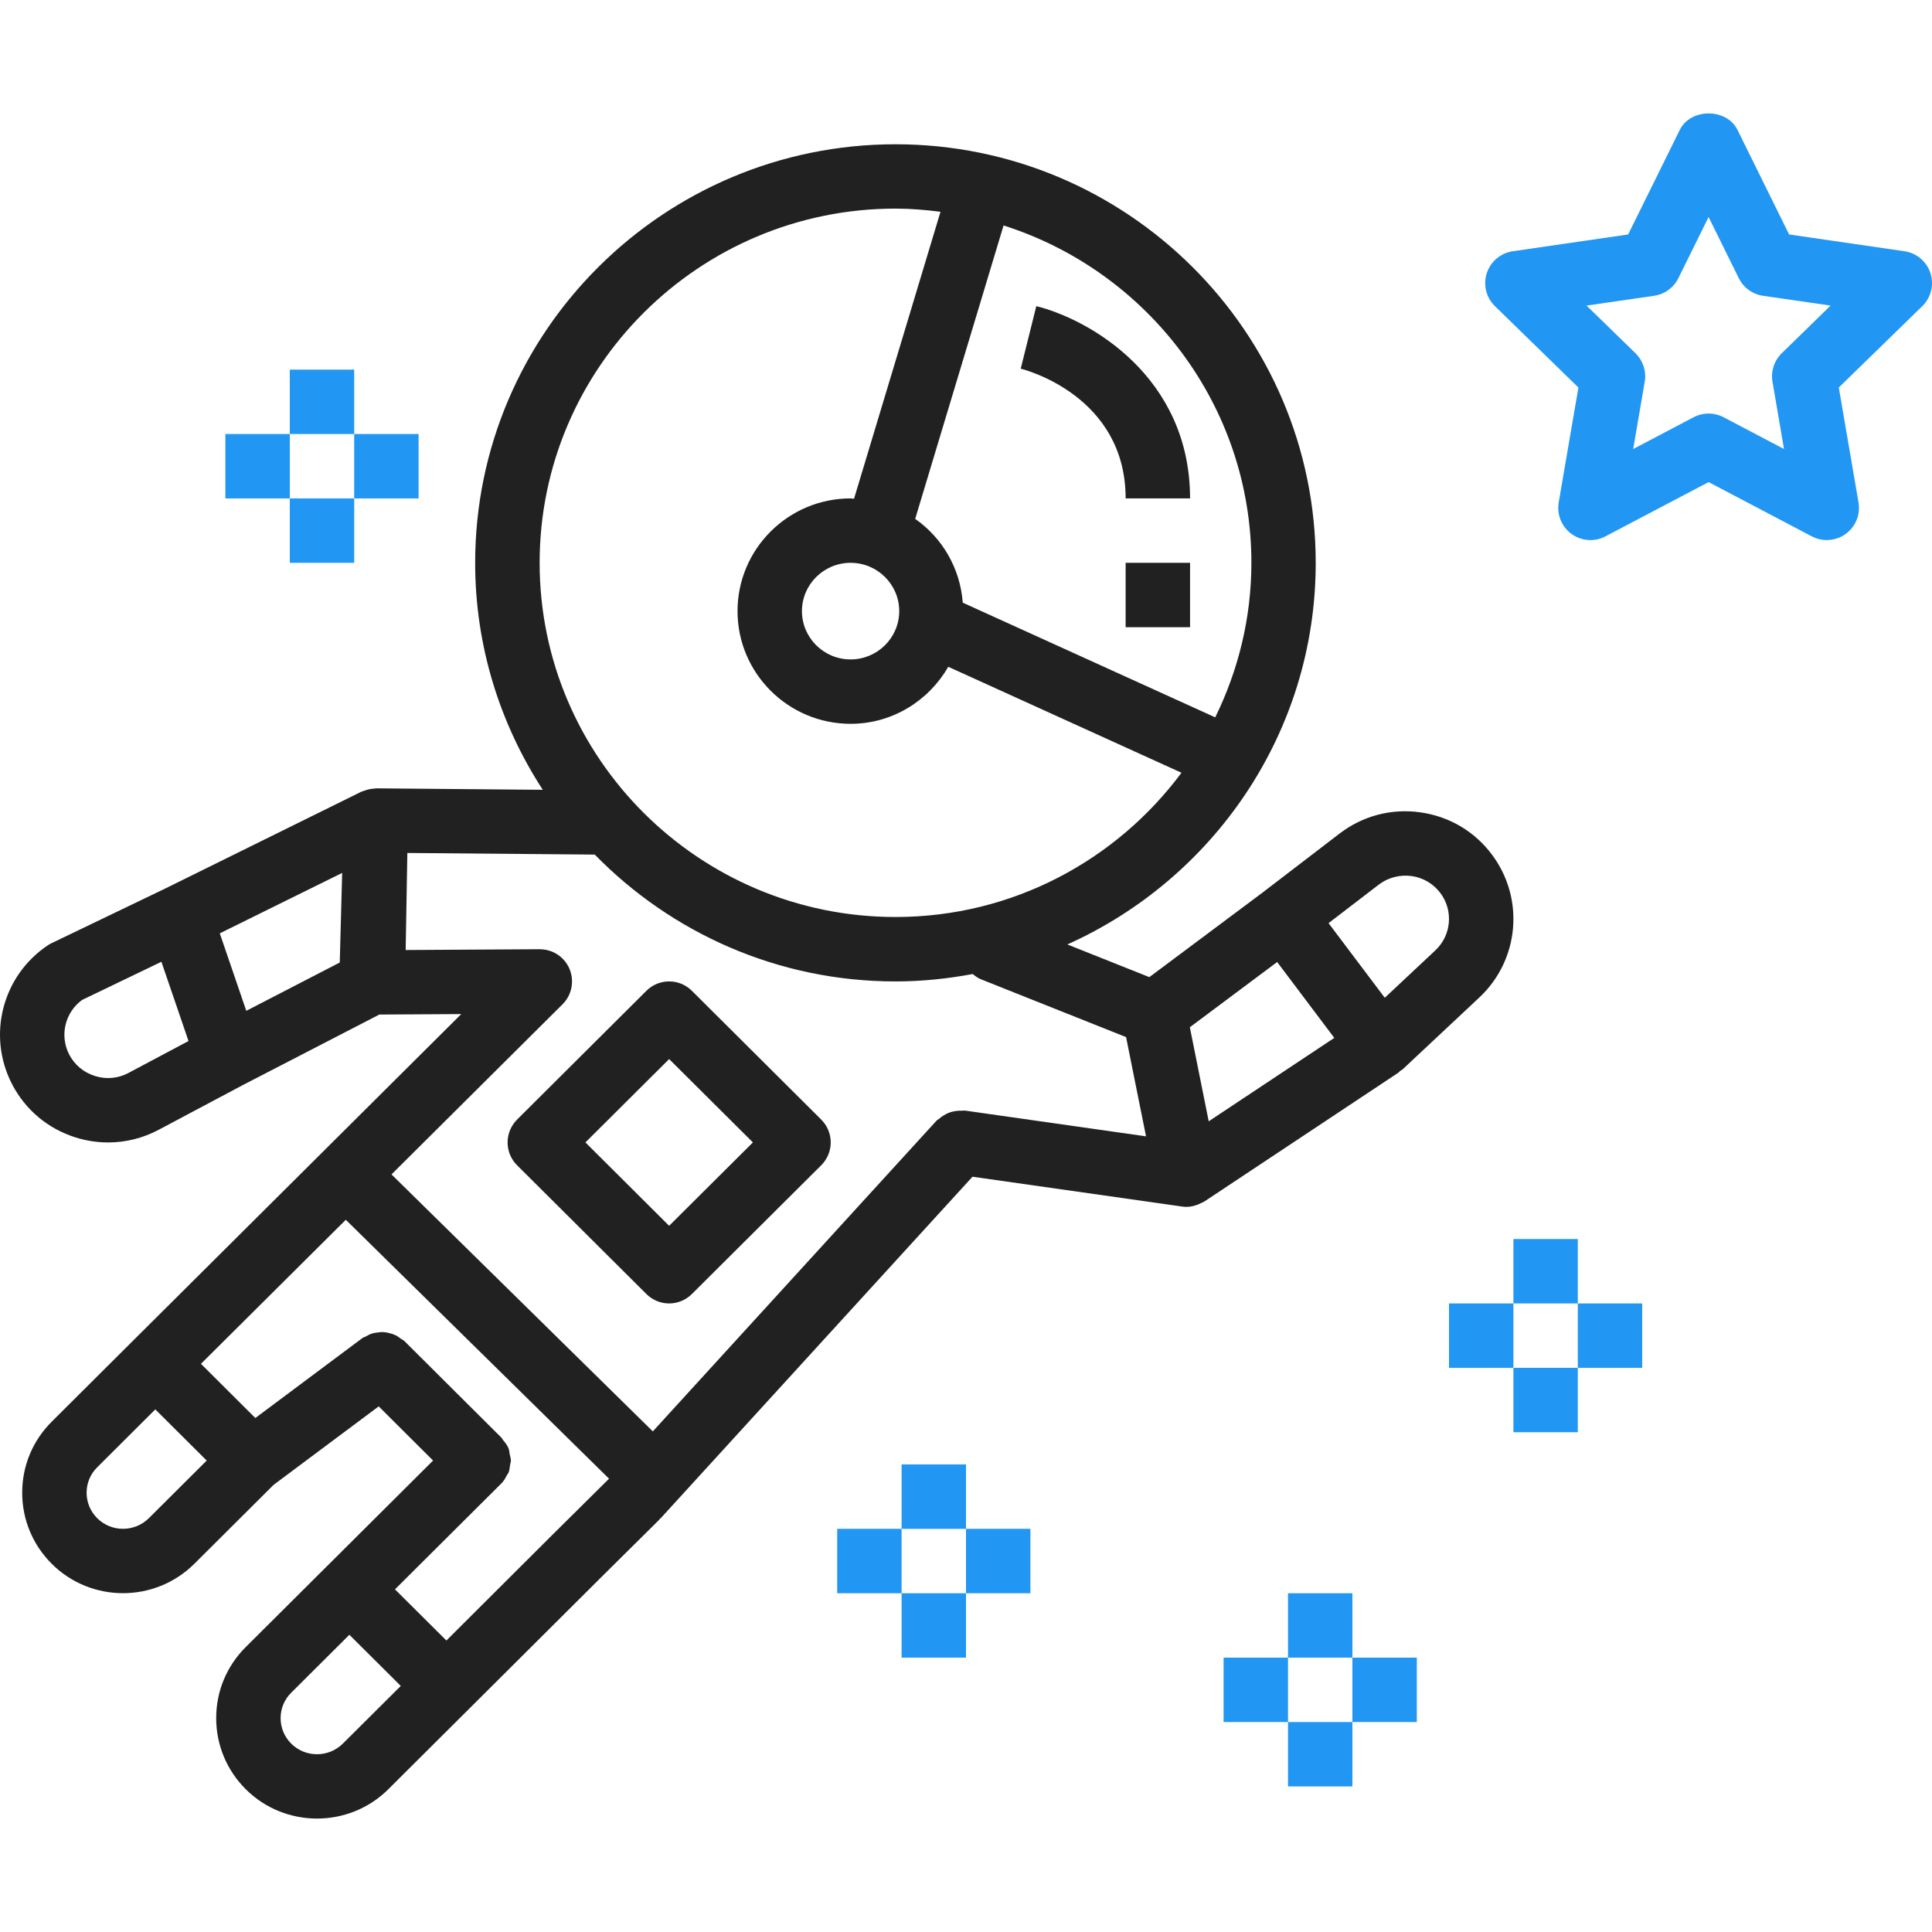
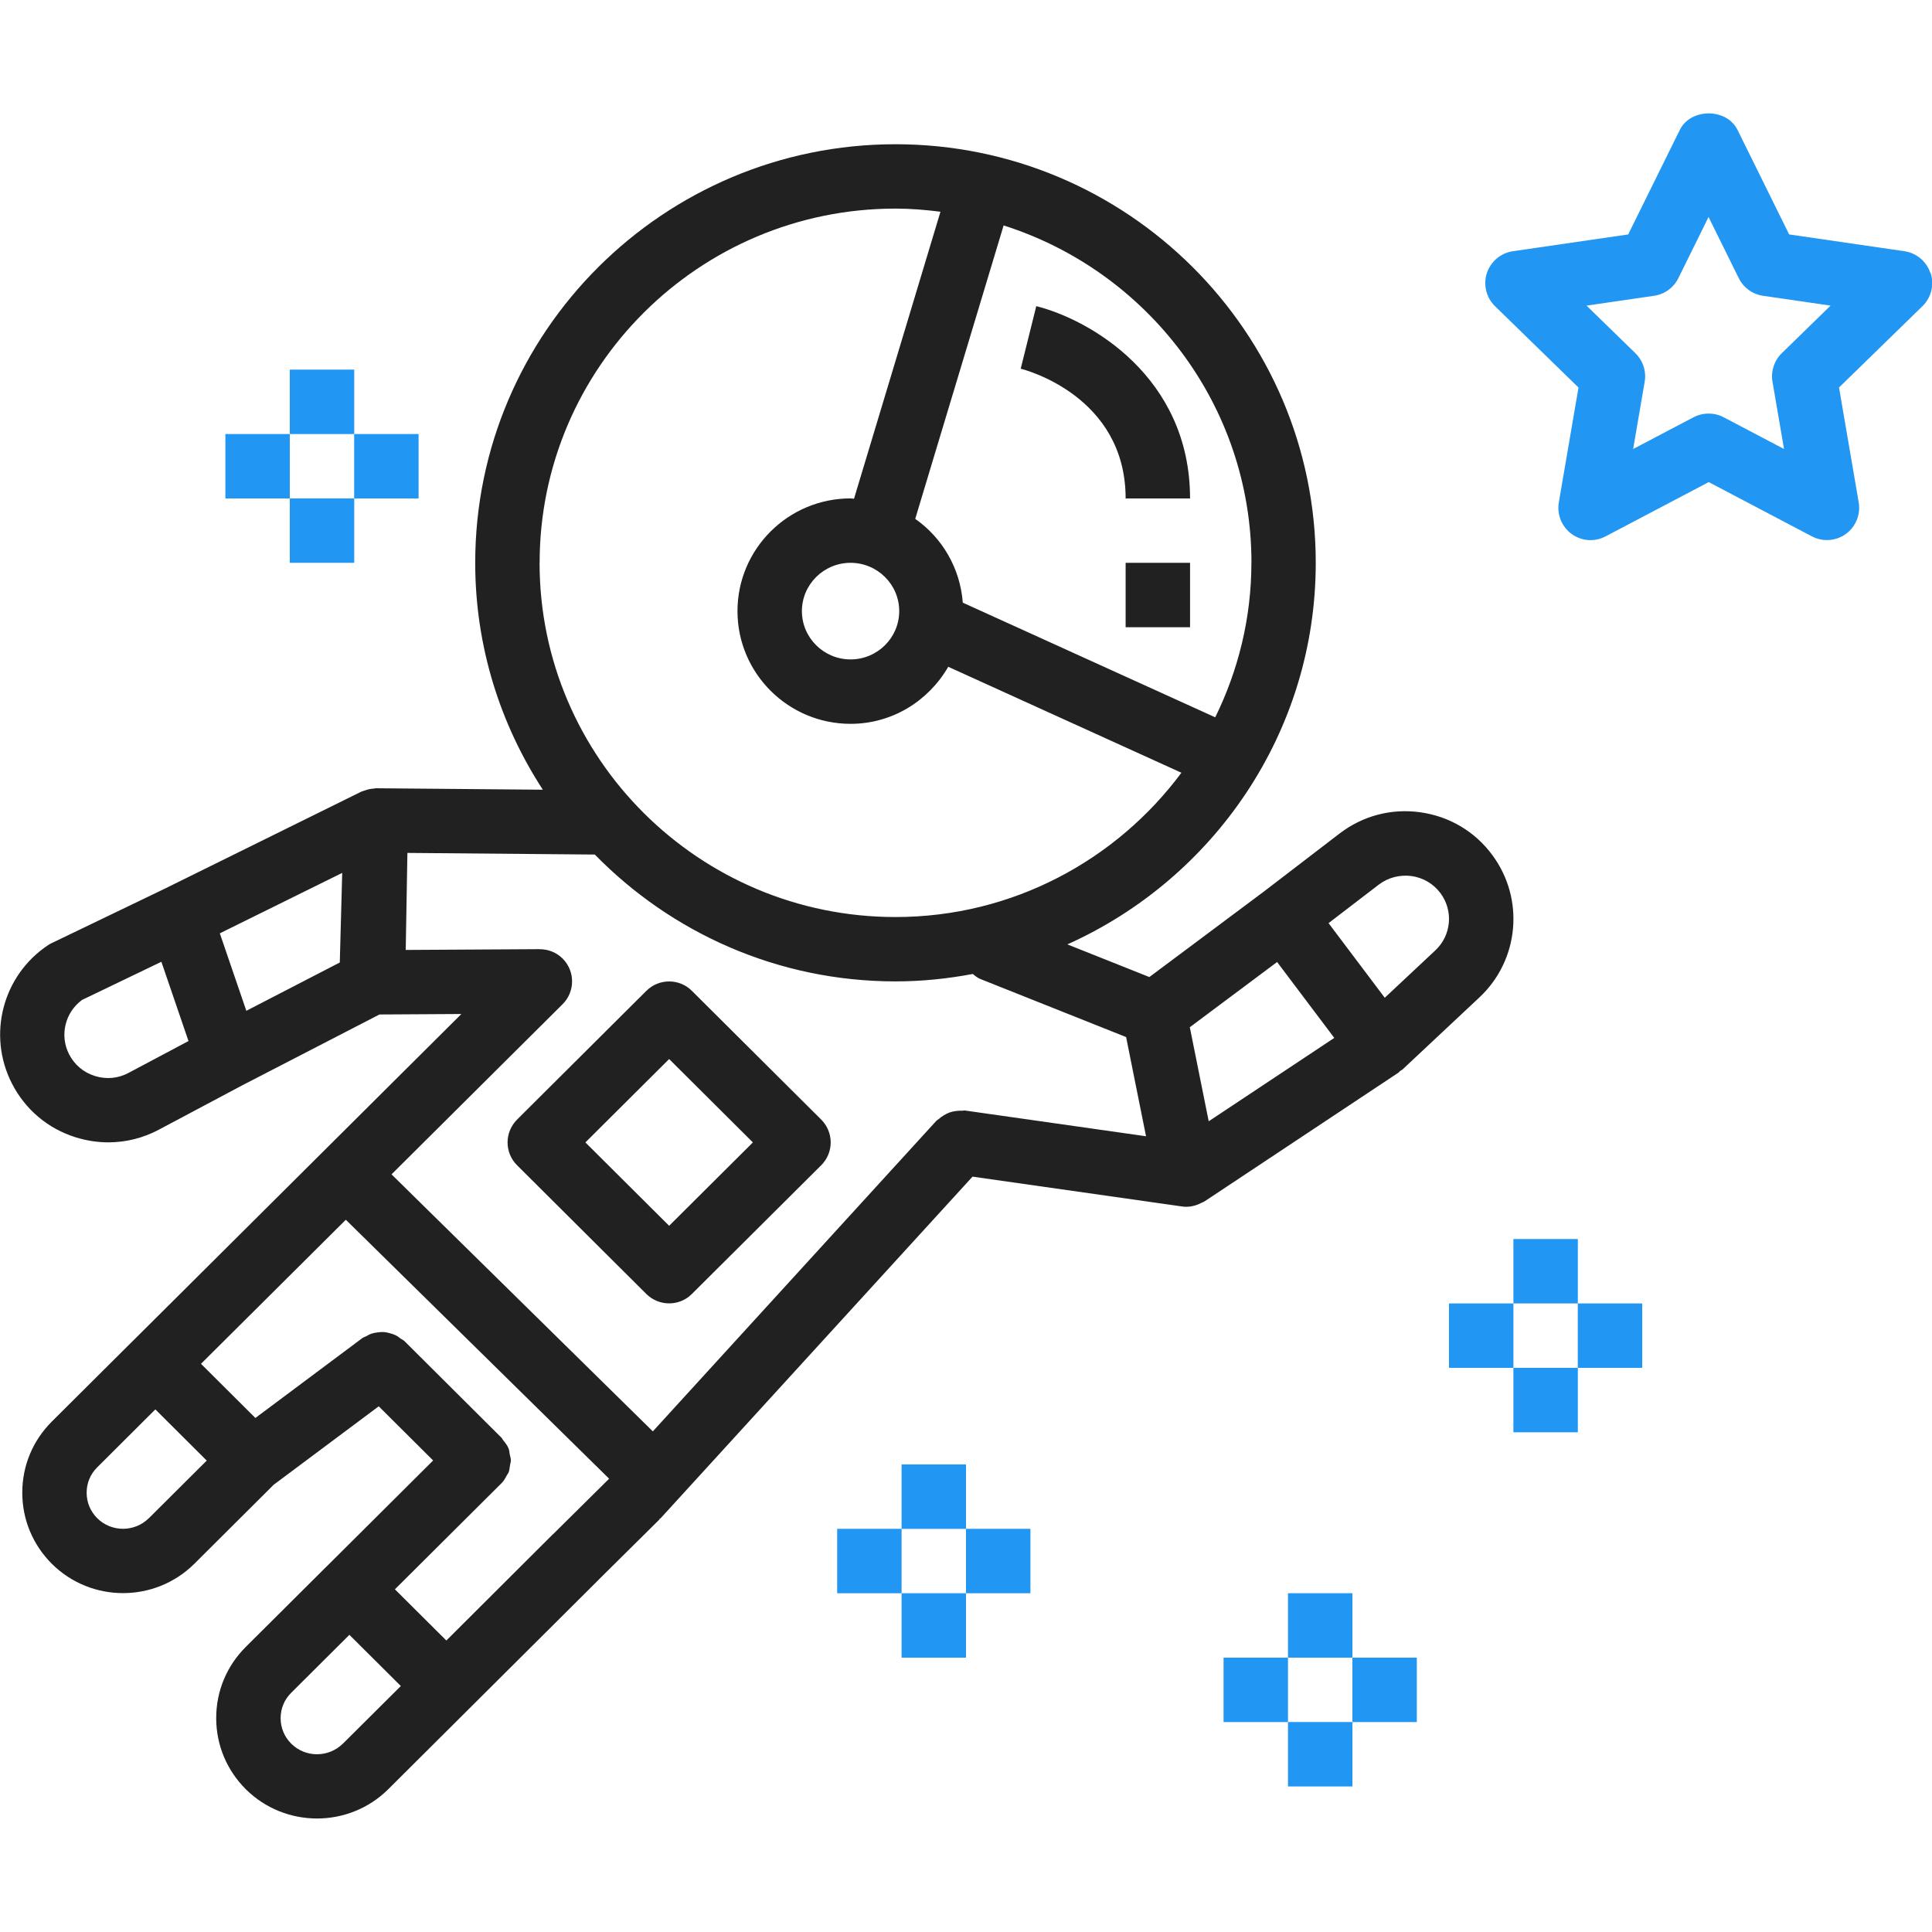
- <svg xmlns="http://www.w3.org/2000/svg" width="70" height="70" viewBox="0 0 70 70" fill="none">
-   <path d="M69.943 9.896C69.806 9.475 69.442 9.167 69.002 9.103L64.823 8.495L62.953 4.708C62.561 3.91 61.253 3.91 60.861 4.708L58.991 8.495L54.811 9.103C54.372 9.167 54.008 9.474 53.869 9.897C53.732 10.319 53.845 10.783 54.164 11.092L57.189 14.041L56.475 18.203C56.401 18.641 56.58 19.083 56.938 19.345C57.301 19.608 57.775 19.641 58.168 19.433L61.906 17.467L65.644 19.433C65.815 19.523 66.002 19.567 66.188 19.567C66.429 19.567 66.671 19.493 66.874 19.344C67.233 19.083 67.413 18.641 67.337 18.203L66.623 14.04L69.648 11.092C69.965 10.782 70.08 10.319 69.943 9.896ZM64.556 12.799C64.281 13.066 64.156 13.454 64.221 13.832L64.638 16.269L62.45 15.118C62.279 15.029 62.093 14.984 61.906 14.984C61.719 14.984 61.534 15.029 61.362 15.118L59.174 16.269L59.591 13.832C59.657 13.454 59.531 13.068 59.257 12.799L57.484 11.072L59.932 10.717C60.312 10.662 60.64 10.423 60.811 10.078L61.905 7.862L62.999 10.078C63.17 10.422 63.497 10.662 63.878 10.717L66.326 11.072L64.556 12.799Z" fill="#2196F3" />
-   <path d="M57.167 44.892H54.834V47.226H57.167V44.892Z" fill="#2196F3" />
-   <path d="M57.167 49.559H54.834V51.892H57.167V49.559Z" fill="#2196F3" />
-   <path d="M59.5 47.226H57.167V49.559H59.5V47.226Z" fill="#2196F3" />
-   <path d="M54.834 47.226H52.5V49.559H54.834V47.226Z" fill="#2196F3" />
-   <path d="M49 57.726H46.667V60.059H49V57.726Z" fill="#2196F3" />
-   <path d="M49 62.393H46.667V64.726H49V62.393Z" fill="#2196F3" />
-   <path d="M51.334 60.059H49V62.393H51.334V60.059Z" fill="#2196F3" />
-   <path d="M46.667 60.059H44.333V62.393H46.667V60.059Z" fill="#2196F3" />
-   <path d="M35 53.059H32.667V55.393H35V53.059Z" fill="#2196F3" />
-   <path d="M35 57.726H32.667V60.059H35V57.726Z" fill="#2196F3" />
-   <path d="M37.333 55.392H35V57.726H37.333V55.392Z" fill="#2196F3" />
-   <path d="M32.667 55.392H30.333V57.726H32.667V55.392Z" fill="#2196F3" />
-   <path d="M12.833 13.392H10.5V15.725H12.833V13.392Z" fill="#2196F3" />
-   <path d="M12.833 18.059H10.5V20.392H12.833V18.059Z" fill="#2196F3" />
-   <path d="M15.166 15.725H12.833V18.059H15.166V15.725Z" fill="#2196F3" />
-   <path d="M10.5 15.725H8.166V18.059H10.5V15.725Z" fill="#2196F3" />
-   <path d="M54.063 30.974C53.435 30.126 52.512 29.58 51.464 29.433C50.412 29.283 49.373 29.56 48.533 30.203L45.795 32.301L45.794 32.303L41.643 35.403L38.672 34.219C43.969 31.843 47.671 26.545 47.671 20.394C47.671 12.031 40.84 5.227 32.444 5.227C24.047 5.227 17.216 12.031 17.216 20.394C17.216 23.425 18.123 26.244 19.666 28.616L13.62 28.563C13.617 28.563 13.613 28.563 13.61 28.563C13.591 28.563 13.576 28.573 13.559 28.574C13.443 28.578 13.33 28.602 13.219 28.642C13.191 28.652 13.162 28.658 13.135 28.671C13.121 28.677 13.107 28.678 13.093 28.685L6.021 32.176C6.02 32.176 6.018 32.176 6.018 32.178L1.877 34.169C1.831 34.189 1.784 34.216 1.739 34.246C0.088 35.345 -0.474 37.504 0.43 39.268C0.912 40.206 1.732 40.896 2.74 41.212C3.129 41.334 3.525 41.393 3.92 41.393C4.553 41.393 5.181 41.238 5.756 40.931L8.792 39.317L13.744 36.759L16.712 36.742L4.808 48.588C4.807 48.59 4.806 48.59 4.805 48.591L1.877 51.507C1.185 52.196 0.804 53.109 0.804 54.084C0.804 55.056 1.185 55.972 1.877 56.662C2.587 57.369 3.522 57.724 4.456 57.724C5.392 57.724 6.325 57.369 7.038 56.662L9.913 53.799L13.721 50.956L15.691 52.918L11.838 56.755C11.836 56.756 11.835 56.756 11.834 56.758L8.906 59.674C8.214 60.362 7.833 61.276 7.833 62.25C7.833 63.223 8.214 64.139 8.906 64.829C9.616 65.536 10.552 65.89 11.486 65.89C12.421 65.89 13.357 65.536 14.068 64.829L16.998 61.912L21.684 57.245C21.685 57.244 21.685 57.243 21.686 57.242L23.895 55.054L23.887 55.046C23.901 55.032 23.921 55.027 23.935 55.012L35.235 42.635L42.828 43.715C42.883 43.724 42.938 43.727 42.993 43.727C43.134 43.727 43.27 43.693 43.402 43.643C43.441 43.629 43.474 43.61 43.511 43.592C43.553 43.571 43.597 43.559 43.637 43.532L50.666 38.865C50.692 38.848 50.706 38.82 50.73 38.801C50.758 38.779 50.793 38.77 50.819 38.745L53.6 36.14C55.047 34.784 55.247 32.563 54.063 30.974ZM4.66 38.872C4.281 39.075 3.851 39.116 3.439 38.985C3.03 38.858 2.699 38.579 2.505 38.203C2.153 37.517 2.357 36.681 2.974 36.23L5.848 34.847L6.54 36.869L6.83 37.718L4.66 38.872ZM12.31 34.874L8.923 36.624L8.365 34.991L7.963 33.817L12.397 31.628L12.31 34.874ZM45.34 20.392C45.34 22.401 44.861 24.296 44.03 25.991L34.883 21.836C34.788 20.582 34.137 19.484 33.159 18.8L36.361 8.169C41.563 9.823 45.34 14.675 45.34 20.392ZM19.552 20.392C19.552 13.316 25.336 7.558 32.446 7.558C32.999 7.558 33.54 7.605 34.076 7.673L30.943 18.071C30.901 18.07 30.862 18.058 30.819 18.058C28.56 18.058 26.722 19.89 26.722 22.142C26.722 24.394 28.56 26.225 30.819 26.225C32.337 26.225 33.65 25.387 34.358 24.159L42.807 27.998C40.456 31.162 36.694 33.225 32.446 33.225C25.336 33.225 19.552 27.468 19.552 20.392ZM32.581 22.142C32.581 23.107 31.79 23.892 30.819 23.892C29.847 23.892 29.056 23.107 29.056 22.142C29.056 21.177 29.847 20.392 30.819 20.392C31.79 20.392 32.581 21.177 32.581 22.142ZM5.392 55.008C4.875 55.52 4.038 55.519 3.523 55.009C3.274 54.76 3.138 54.432 3.138 54.084C3.138 53.736 3.274 53.408 3.523 53.162L5.627 51.065L7.489 52.919L5.392 55.008ZM12.422 63.174C11.905 63.687 11.068 63.688 10.552 63.176C10.303 62.927 10.167 62.599 10.167 62.25C10.167 61.903 10.303 61.575 10.552 61.329L12.658 59.231L13.539 60.107L14.521 61.085L12.422 63.174ZM20.038 55.586C20.037 55.587 20.036 55.587 20.035 55.589L16.174 59.439L15.293 58.562L14.311 57.585L18.168 53.745C18.168 53.745 18.168 53.745 18.168 53.744C18.169 53.743 18.17 53.743 18.172 53.742C18.259 53.654 18.314 53.549 18.368 53.445C18.383 53.415 18.412 53.389 18.425 53.358C18.461 53.268 18.467 53.171 18.481 53.077C18.488 53.023 18.511 52.973 18.511 52.918C18.511 52.84 18.483 52.764 18.467 52.687C18.453 52.617 18.453 52.546 18.426 52.478C18.382 52.368 18.306 52.272 18.227 52.177C18.204 52.151 18.196 52.119 18.172 52.094C18.172 52.094 18.172 52.094 18.171 52.094C18.169 52.093 18.169 52.091 18.168 52.09L14.653 48.59C14.616 48.552 14.568 48.537 14.526 48.506C14.464 48.458 14.405 48.413 14.336 48.38C14.269 48.347 14.201 48.327 14.132 48.308C14.057 48.287 13.985 48.271 13.906 48.265C13.835 48.26 13.769 48.267 13.697 48.276C13.619 48.285 13.546 48.295 13.47 48.32C13.396 48.343 13.331 48.379 13.264 48.418C13.22 48.442 13.171 48.451 13.13 48.481L9.251 51.377L7.281 49.414L12.529 44.195L22.067 53.576L20.038 55.586ZM34.955 40.237C34.921 40.233 34.889 40.245 34.855 40.243C34.77 40.239 34.689 40.244 34.603 40.258C34.537 40.27 34.474 40.283 34.411 40.305C34.336 40.331 34.269 40.366 34.2 40.408C34.134 40.447 34.075 40.489 34.018 40.542C33.99 40.566 33.956 40.578 33.93 40.606L23.653 51.862L14.185 42.551L20.383 36.386C20.839 35.931 20.841 35.192 20.386 34.735C20.156 34.505 19.854 34.392 19.552 34.393V34.392L14.698 34.421L14.759 30.905L21.549 30.963C24.317 33.794 28.176 35.559 32.446 35.559C33.403 35.559 34.336 35.46 35.245 35.291C35.332 35.361 35.419 35.432 35.528 35.476L40.8 37.576L41.133 39.235L41.523 41.172L34.955 40.237ZM43.794 40.627L43.11 37.219L46.274 34.856L47.102 35.955L48.344 37.605L43.794 40.627ZM52.005 34.434L50.173 36.151L48.136 33.447L49.954 32.053C50.294 31.792 50.722 31.686 51.142 31.74C51.564 31.8 51.938 32.02 52.192 32.362C52.666 33 52.585 33.891 52.005 34.434Z" fill="#212121" />
-   <path d="M29.755 40.565L25.067 35.898C24.613 35.445 23.875 35.445 23.421 35.898L18.734 40.565C18.515 40.786 18.391 41.082 18.391 41.392C18.391 41.703 18.514 42 18.734 42.219L23.421 46.886C23.648 47.112 23.947 47.226 24.244 47.226C24.542 47.226 24.84 47.112 25.067 46.886L29.755 42.219C29.974 42 30.099 41.703 30.099 41.392C30.099 41.082 29.975 40.784 29.755 40.565ZM24.244 44.413L21.211 41.392L24.244 38.372L27.279 41.392L24.244 44.413Z" fill="#212121" />
-   <path d="M37.547 11.092L36.983 13.358C37.139 13.397 40.784 14.346 40.784 18.059H43.118C43.118 13.646 39.474 11.572 37.547 11.092Z" fill="#212121" />
-   <path d="M43.118 20.392H40.784V22.725H43.118V20.392Z" fill="#212121" />
+ <svg xmlns="http://www.w3.org/2000/svg" version="1.1" width="32" height="32" viewBox="0 0 32 32">
+   <path fill="#2196f3" d="M31.974 4.524c-0.063-0.193-0.229-0.333-0.43-0.363l-1.91-0.278-0.855-1.731c-0.179-0.365-0.777-0.365-0.956 0l-0.855 1.731-1.91 0.278c-0.201 0.029-0.367 0.17-0.431 0.363-0.062 0.193-0.011 0.405 0.135 0.547l1.383 1.348-0.326 1.903c-0.034 0.2 0.048 0.402 0.212 0.522 0.166 0.121 0.382 0.135 0.562 0.040l1.709-0.899 1.709 0.899c0.078 0.041 0.164 0.061 0.249 0.061 0.11 0 0.221-0.034 0.314-0.102 0.164-0.119 0.246-0.322 0.212-0.522l-0.326-1.903 1.383-1.348c0.145-0.142 0.197-0.354 0.135-0.547zM29.511 5.851c-0.125 0.122-0.183 0.299-0.153 0.472l0.191 1.114-1-0.526c-0.078-0.041-0.163-0.061-0.249-0.061s-0.17 0.020-0.249 0.061l-1.001 0.526 0.191-1.114c0.030-0.173-0.028-0.349-0.153-0.472l-0.81-0.789 1.119-0.163c0.174-0.025 0.324-0.134 0.402-0.292l0.5-1.013 0.5 1.013c0.078 0.157 0.228 0.267 0.402 0.292l1.119 0.163-0.809 0.789z" />
+   <path fill="#2196f3" d="M26.134 20.522h-1.067v1.067h1.067v-1.067z" />
+   <path fill="#2196f3" d="M26.134 22.656h-1.067v1.067h1.067v-1.067z" />
+   <path fill="#2196f3" d="M27.2 21.589h-1.067v1.067h1.067v-1.067z" />
+   <path fill="#2196f3" d="M25.067 21.589h-1.067v1.067h1.067v-1.067z" />
+   <path fill="#2196f3" d="M22.4 26.389h-1.067v1.067h1.067v-1.067z" />
+   <path fill="#2196f3" d="M22.4 28.522h-1.067v1.067h1.067v-1.067z" />
+   <path fill="#2196f3" d="M23.467 27.456h-1.067v1.067h1.067v-1.067z" />
+   <path fill="#2196f3" d="M21.333 27.456h-1.067v1.067h1.067v-1.067z" />
+   <path fill="#2196f3" d="M16 24.256h-1.067v1.067h1.067v-1.067z" />
+   <path fill="#2196f3" d="M16 26.389h-1.067v1.067h1.067v-1.067z" />
+   <path fill="#2196f3" d="M17.067 25.322h-1.067v1.067h1.067v-1.067z" />
+   <path fill="#2196f3" d="M14.933 25.322h-1.067v1.067h1.067v-1.067z" />
+   <path fill="#2196f3" d="M5.867 6.122h-1.067v1.067h1.067v-1.067z" />
+   <path fill="#2196f3" d="M5.867 8.255h-1.067v1.067h1.067v-1.067z" />
+   <path fill="#2196f3" d="M6.933 7.189h-1.067v1.067h1.067v-1.067z" />
+   <path fill="#2196f3" d="M4.8 7.189h-1.067v1.067h1.067v-1.067z" />
+   <path fill="#212121" d="M24.715 14.159c-0.287-0.388-0.709-0.637-1.188-0.705-0.481-0.068-0.956 0.058-1.34 0.352l-1.252 0.96-1.898 1.417-1.358-0.541c2.421-1.086 4.114-3.508 4.114-6.32 0-3.823-3.123-6.933-6.961-6.933s-6.961 3.11-6.961 6.933c0 1.386 0.414 2.674 1.12 3.758l-2.764-0.024c-0.002 0-0.003 0-0.005 0-0.009 0-0.015 0.004-0.023 0.005-0.053 0.002-0.105 0.013-0.155 0.031-0.013 0.005-0.026 0.008-0.038 0.013-0.006 0.003-0.013 0.003-0.019 0.006l-3.233 1.596c-0.001 0-0.001 0-0.001 0.001l-1.893 0.911c-0.021 0.009-0.042 0.021-0.063 0.035-0.755 0.502-1.012 1.489-0.598 2.295 0.22 0.429 0.595 0.745 1.056 0.889 0.178 0.055 0.359 0.083 0.539 0.083 0.29 0 0.577-0.071 0.839-0.211l1.388-0.738 2.264-1.169 1.357-0.008-5.442 5.416c-0.001 0.001-0.001 0.001-0.002 0.001l-1.339 1.333c-0.316 0.315-0.49 0.732-0.49 1.178s0.174 0.863 0.49 1.179c0.325 0.323 0.752 0.485 1.179 0.485s0.854-0.162 1.18-0.485l1.314-1.309 1.741-1.3 0.901 0.897-1.762 1.754c-0 0.001-0.001 0.001-0.002 0.001l-1.339 1.333c-0.316 0.315-0.49 0.732-0.49 1.178s0.174 0.863 0.49 1.179c0.325 0.323 0.753 0.485 1.18 0.485s0.855-0.162 1.18-0.485l3.482-3.467c0.001-0.001 0.001-0.001 0.001-0.002l1.010-1-0.004-0.004c0.006-0.006 0.015-0.009 0.022-0.015l5.166-5.658 3.471 0.494c0.025 0.004 0.050 0.005 0.075 0.005 0.065 0 0.127-0.015 0.187-0.038 0.018-0.006 0.033-0.015 0.050-0.023 0.019-0.010 0.039-0.015 0.058-0.027l3.213-2.133c0.012-0.008 0.018-0.021 0.029-0.029 0.013-0.010 0.029-0.014 0.041-0.026l1.271-1.191c0.662-0.62 0.753-1.635 0.212-2.362zM2.13 17.77c-0.173 0.093-0.37 0.111-0.558 0.052-0.187-0.058-0.338-0.186-0.427-0.358-0.161-0.314-0.068-0.695 0.214-0.902l1.314-0.632 0.449 1.313-0.992 0.527zM5.628 15.942l-1.548 0.8-0.439-1.283 2.027-1.001-0.040 1.484zM20.727 9.322c0 0.918-0.219 1.785-0.599 2.559l-4.181-1.899c-0.044-0.573-0.341-1.075-0.788-1.388l1.464-4.86c2.378 0.756 4.105 2.974 4.105 5.588zM8.938 9.322c0-3.235 2.644-5.867 5.894-5.867 0.253 0 0.5 0.021 0.745 0.052l-1.432 4.754c-0.019-0.001-0.037-0.006-0.057-0.006-1.033 0-1.873 0.837-1.873 1.867s0.84 1.867 1.873 1.867c0.694 0 1.294-0.383 1.618-0.945l3.862 1.755c-1.075 1.446-2.795 2.39-4.737 2.39-3.25 0-5.894-2.632-5.894-5.867zM14.894 10.122c0 0.441-0.362 0.8-0.806 0.8s-0.806-0.359-0.806-0.8c0-0.441 0.362-0.8 0.806-0.8s0.806 0.359 0.806 0.8zM2.465 25.146c-0.236 0.234-0.619 0.234-0.854 0.001-0.114-0.114-0.176-0.263-0.176-0.423s0.062-0.309 0.176-0.421l0.962-0.959 0.851 0.848-0.959 0.955zM5.679 28.88c-0.236 0.234-0.619 0.235-0.855 0.001-0.114-0.114-0.176-0.263-0.176-0.423s0.062-0.309 0.176-0.421l0.963-0.959 0.852 0.848-0.96 0.955zM9.16 25.411c-0.001 0-0.001 0-0.002 0.001l-1.765 1.76-0.852-0.848 1.763-1.755c0 0 0 0 0-0s0.001-0.001 0.002-0.001c0.040-0.040 0.065-0.088 0.090-0.135 0.007-0.014 0.020-0.026 0.026-0.040 0.017-0.041 0.019-0.085 0.026-0.129 0.003-0.025 0.014-0.047 0.014-0.073 0-0.036-0.013-0.070-0.020-0.106-0.006-0.032-0.006-0.065-0.019-0.095-0.020-0.050-0.055-0.094-0.091-0.138-0.010-0.012-0.014-0.027-0.025-0.038 0 0 0 0-0.001 0s-0.001-0.002-0.001-0.002l-1.607-1.6c-0.017-0.017-0.039-0.024-0.058-0.038-0.028-0.022-0.055-0.042-0.087-0.058-0.030-0.015-0.061-0.024-0.093-0.033-0.034-0.010-0.067-0.017-0.103-0.020-0.033-0.002-0.063 0.001-0.095 0.005-0.036 0.004-0.069 0.009-0.104 0.020-0.034 0.011-0.063 0.027-0.094 0.045-0.020 0.011-0.042 0.015-0.061 0.029l-1.773 1.324-0.901-0.897 2.399-2.386 4.361 4.289-0.928 0.919zM15.979 18.394c-0.015-0.002-0.030 0.004-0.045 0.003-0.039-0.002-0.076 0.001-0.115 0.007-0.030 0.005-0.059 0.011-0.088 0.021-0.034 0.012-0.065 0.028-0.097 0.047-0.030 0.018-0.057 0.037-0.083 0.061-0.013 0.011-0.028 0.017-0.040 0.029l-4.698 5.146-4.328-4.257 2.833-2.818c0.209-0.208 0.21-0.546 0.002-0.755-0.105-0.105-0.243-0.157-0.381-0.156v-0.001l-2.219 0.013 0.028-1.607 3.104 0.027c1.265 1.294 3.029 2.101 4.981 2.101 0.437 0 0.864-0.045 1.279-0.123 0.040 0.032 0.079 0.065 0.13 0.085l2.41 0.96 0.152 0.758 0.178 0.885-3.003-0.427zM20.020 18.572l-0.313-1.558 1.446-1.080 0.947 1.257-2.080 1.381zM23.774 15.741l-0.838 0.785-0.931-1.236 0.831-0.637c0.155-0.119 0.351-0.168 0.543-0.143 0.193 0.027 0.364 0.128 0.48 0.284 0.217 0.292 0.18 0.699-0.085 0.947z" />
+   <path fill="#212121" d="M13.602 18.544l-2.143-2.133c-0.207-0.207-0.545-0.207-0.753 0l-2.142 2.133c-0.1 0.101-0.157 0.236-0.157 0.378s0.056 0.278 0.157 0.378l2.142 2.133c0.104 0.103 0.241 0.155 0.377 0.155s0.273-0.052 0.376-0.155l2.143-2.133c0.1-0.1 0.157-0.236 0.157-0.378s-0.057-0.278-0.157-0.378zM11.083 20.303l-1.387-1.381 1.387-1.381 1.387 1.381-1.387 1.381z" />
+   <path fill="#212121" d="M17.164 5.071l-0.258 1.036c0.071 0.018 1.738 0.452 1.738 2.149h1.067c-0-2.017-1.666-2.965-2.547-3.185z" />
+   <path fill="#212121" d="M19.711 9.322h-1.067v1.067h1.067v-1.067z" />
</svg>
